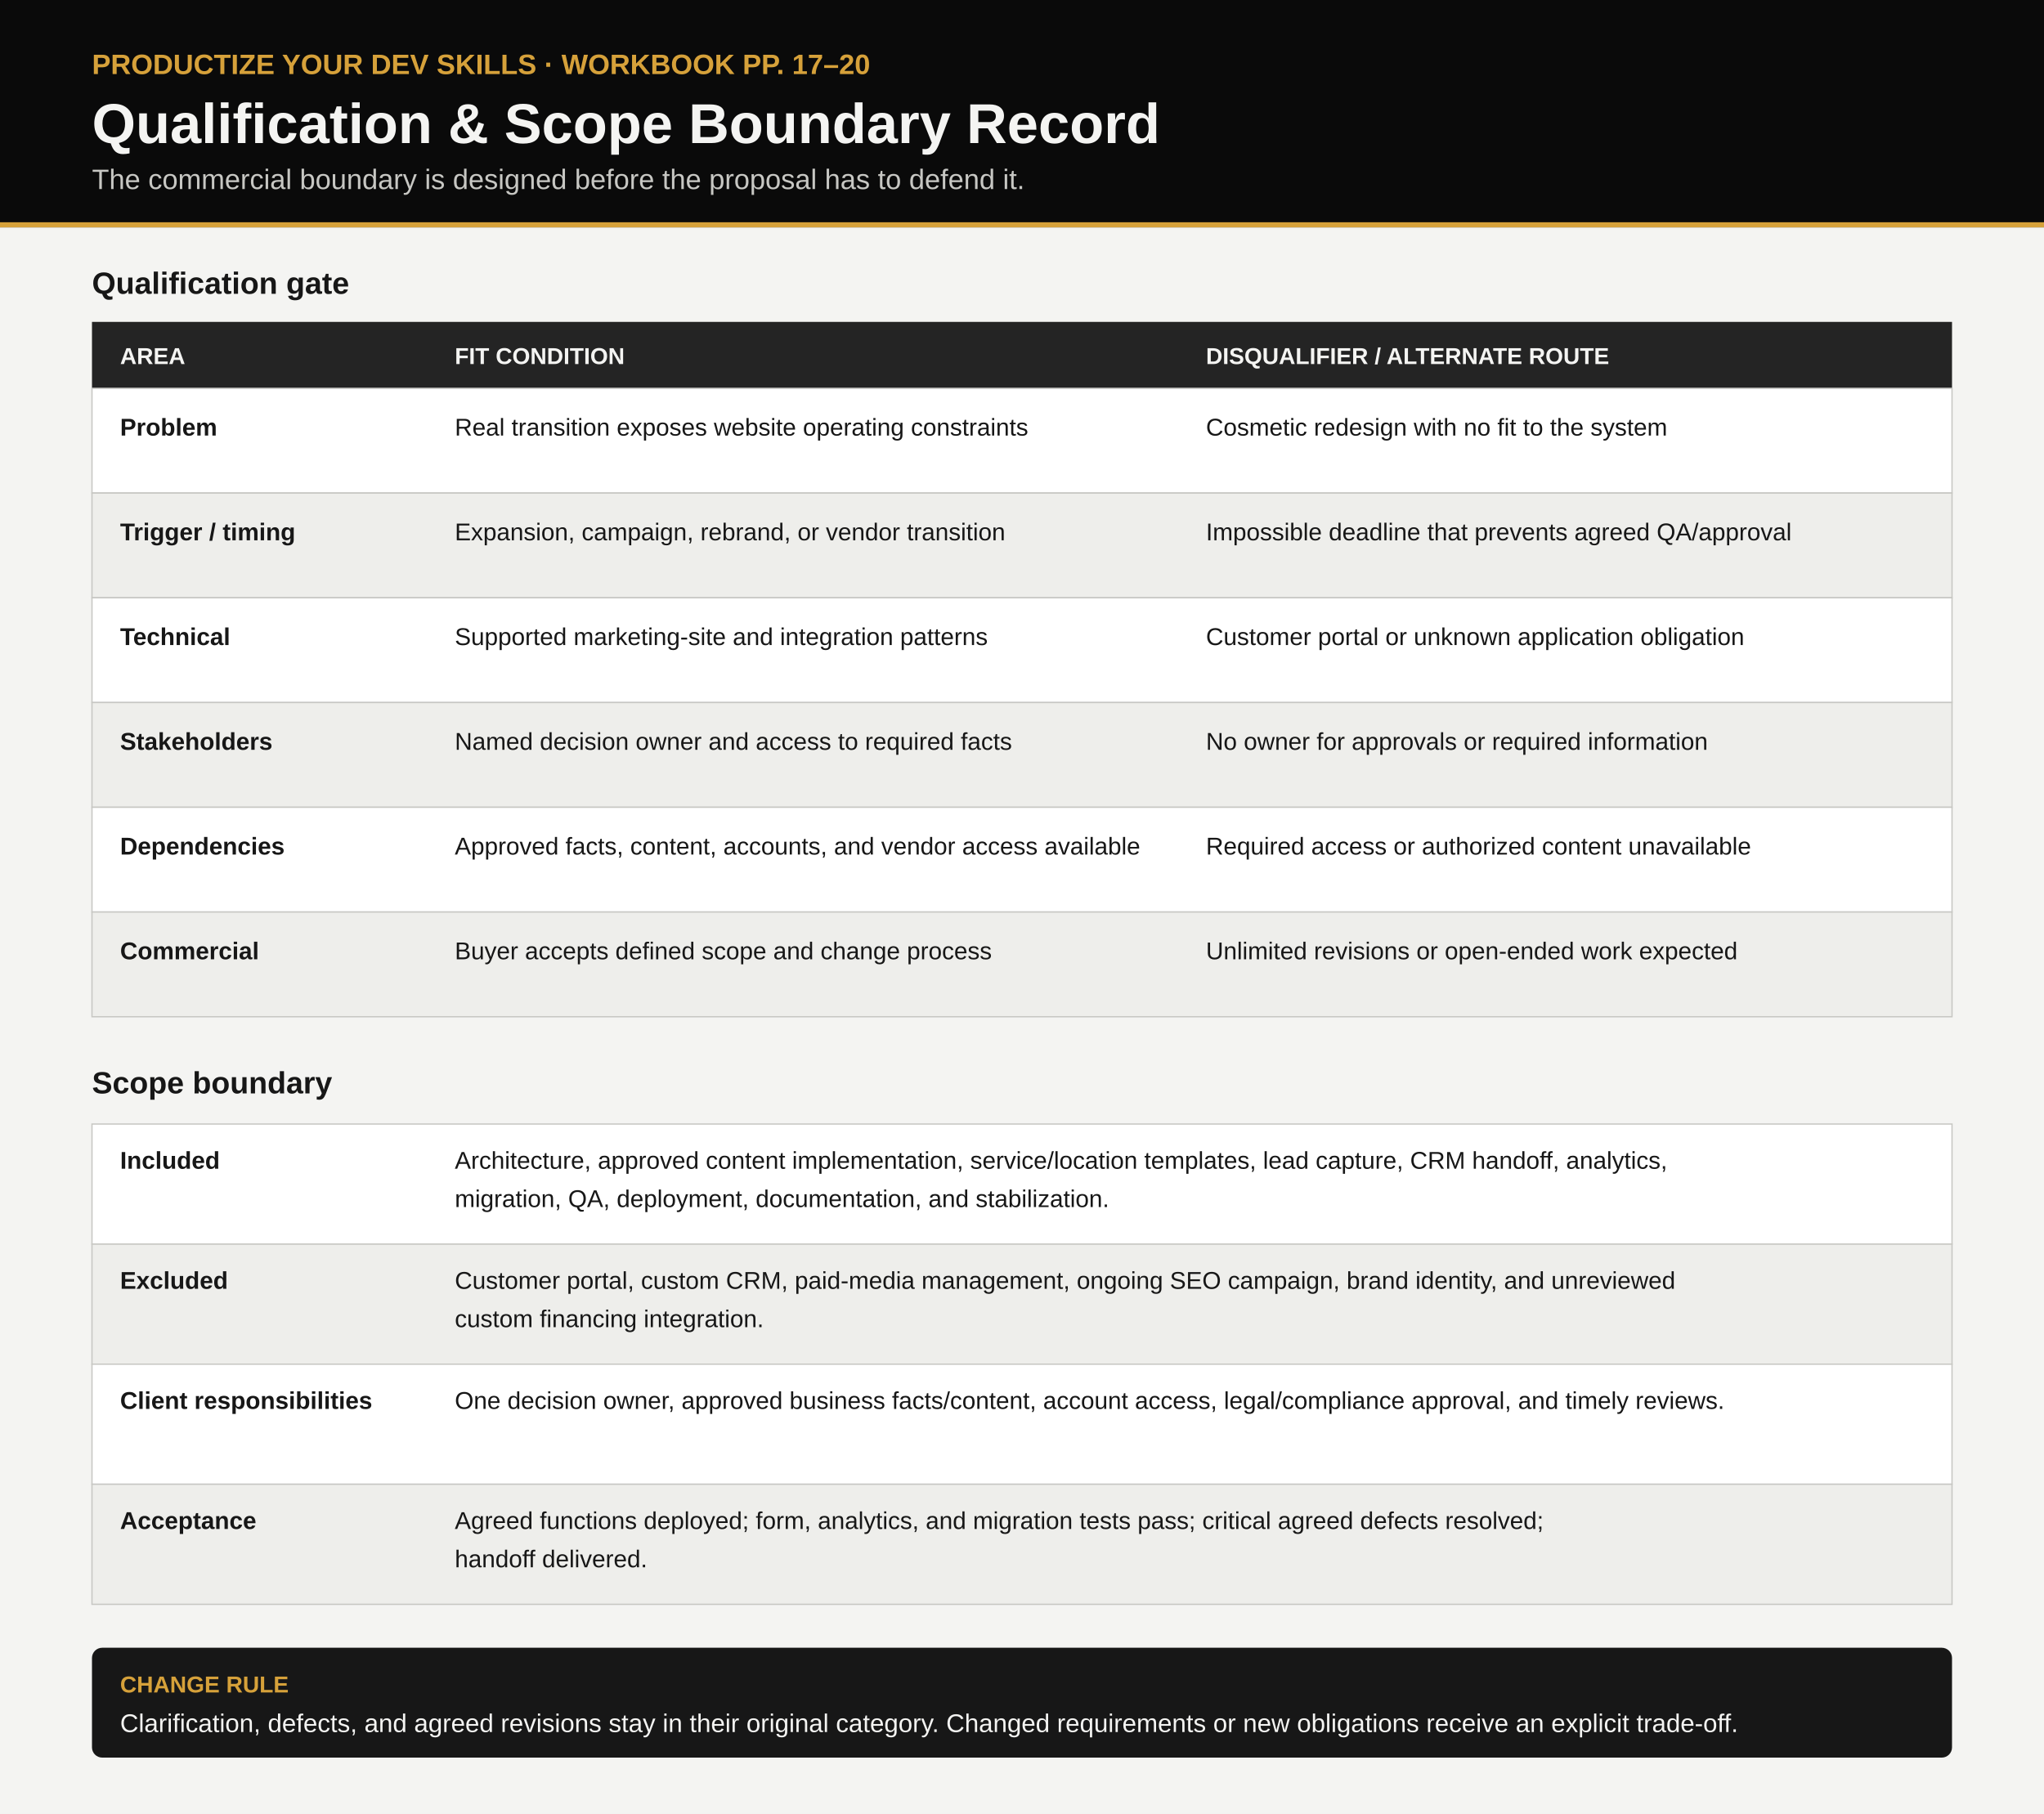
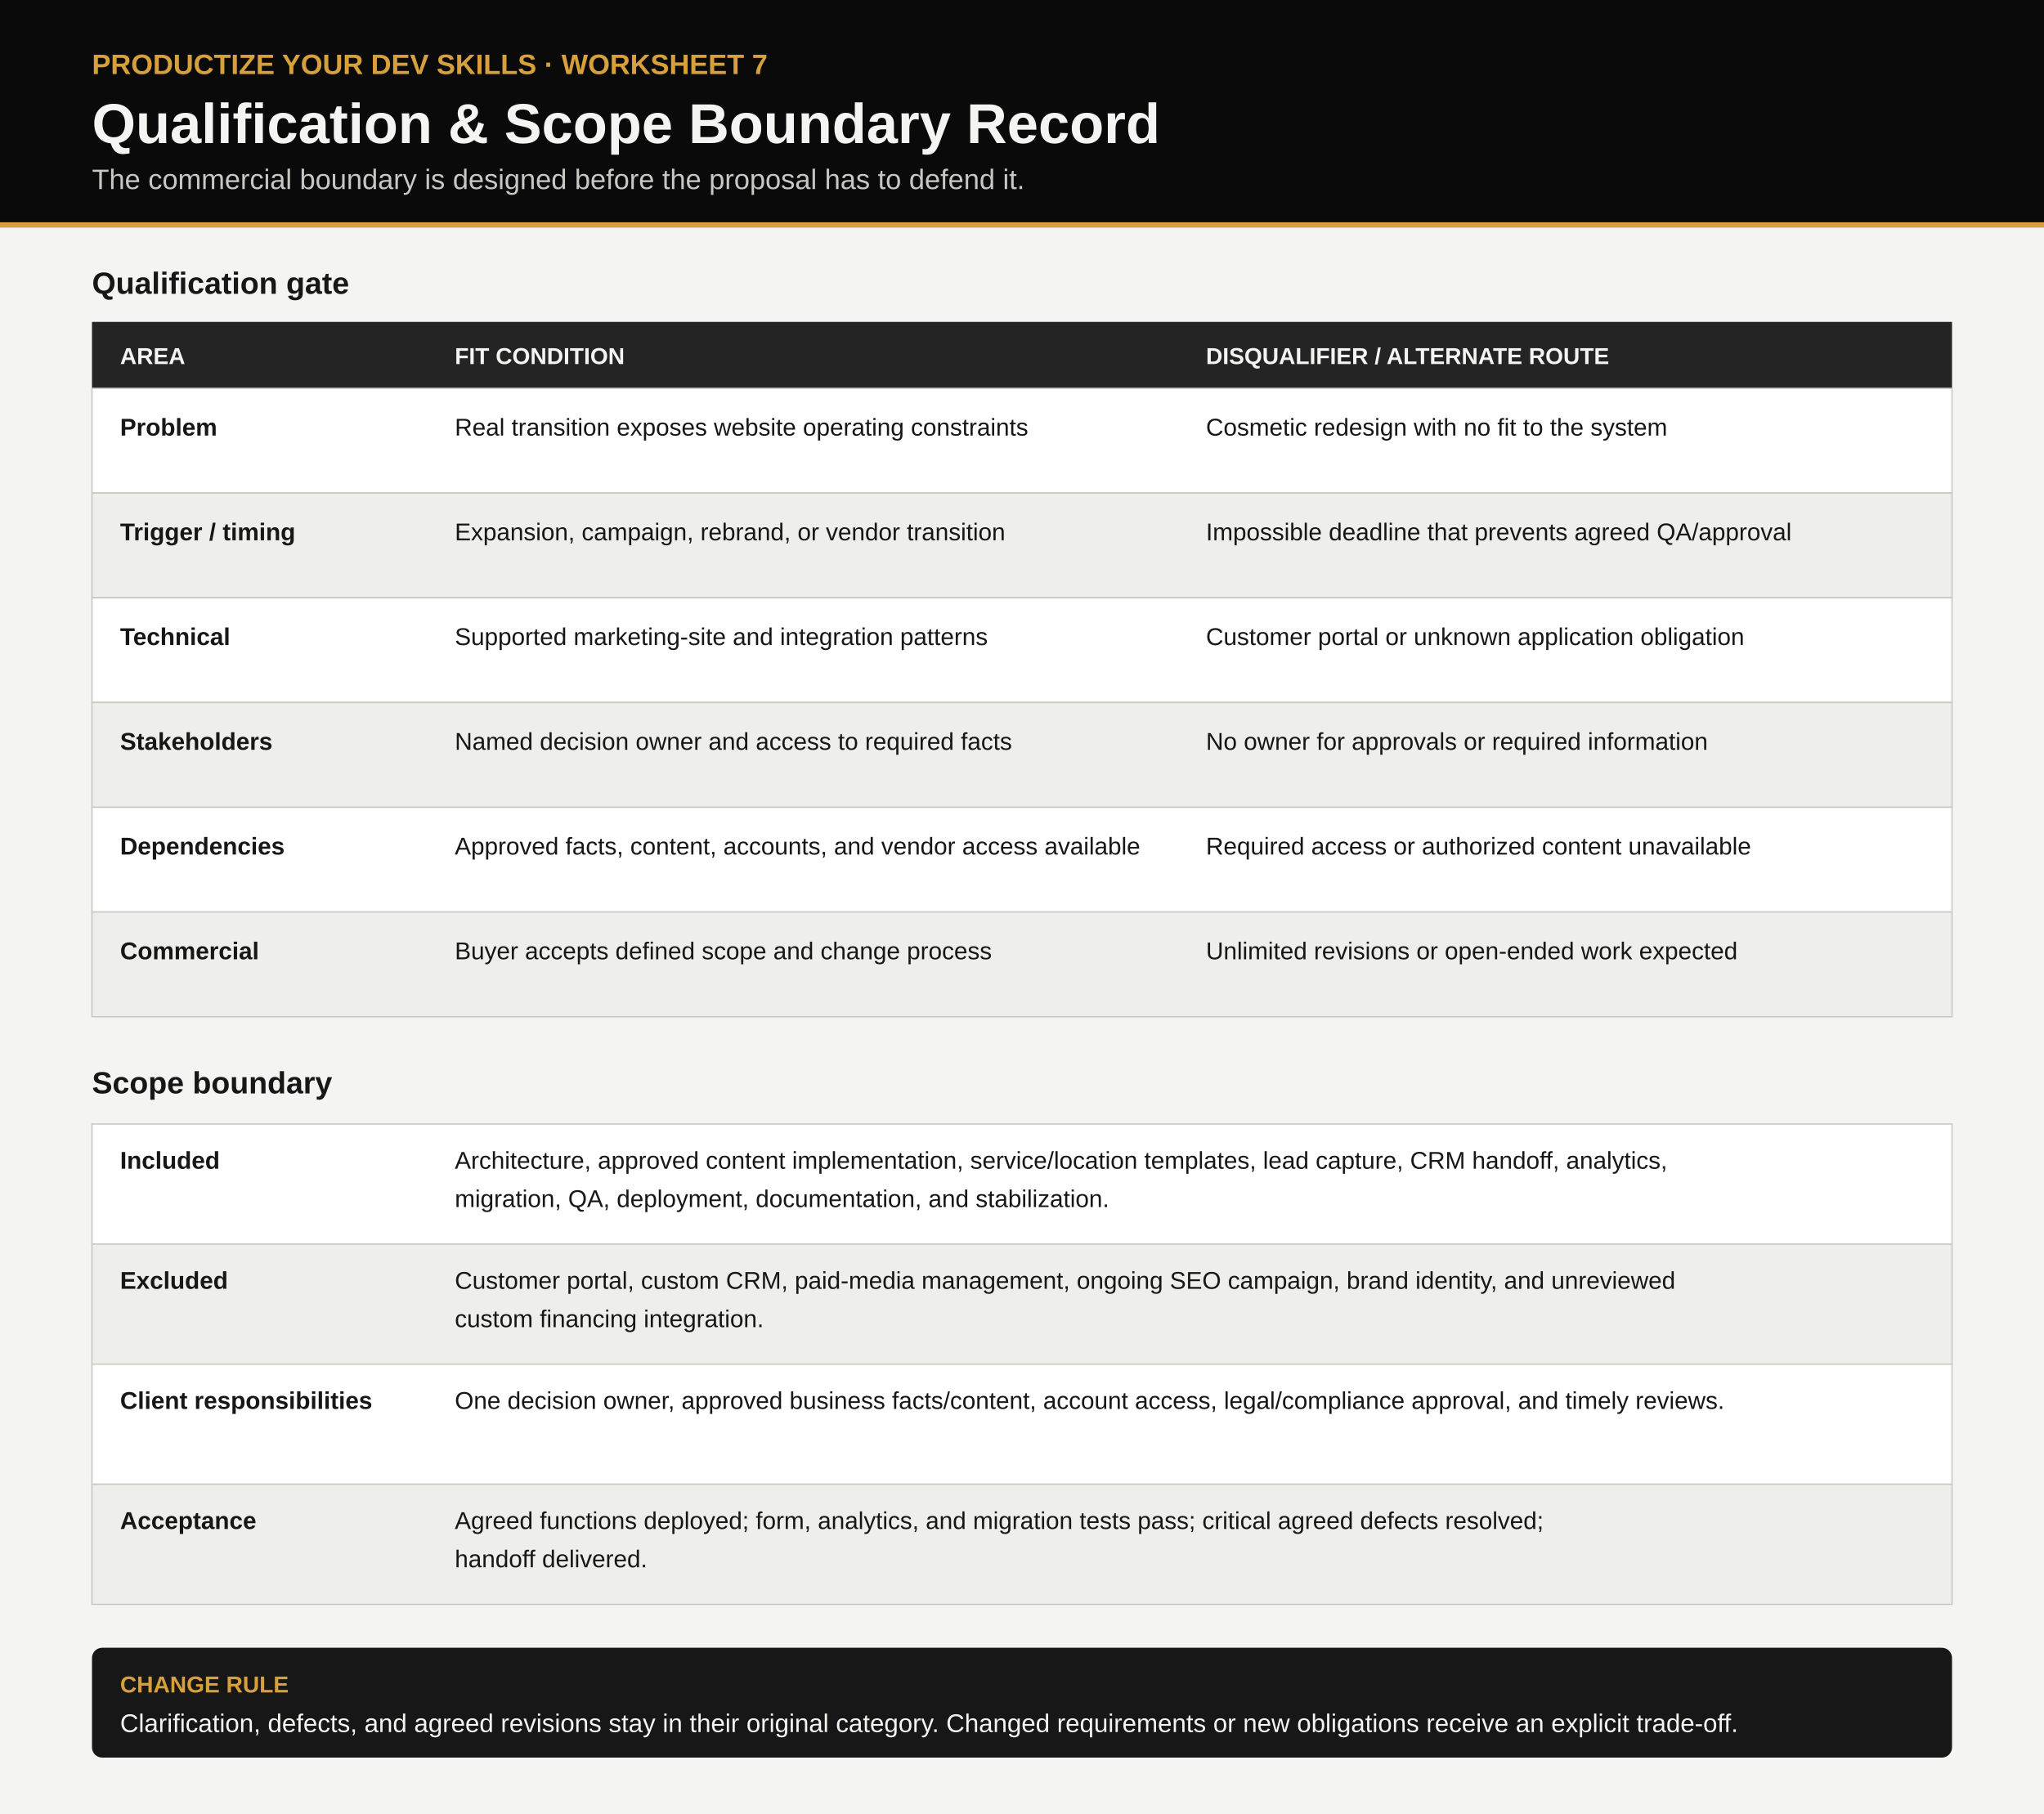
<svg xmlns="http://www.w3.org/2000/svg" width="1600" height="1420" viewBox="0 0 1600 1420" role="img" aria-labelledby="title desc">
  <rect width="1600" height="1420" fill="#f4f4f2" />
  <rect width="1600" height="178" fill="#0a0a0a" />
  <rect y="174" width="1600" height="4" fill="#d6a13a" />
-   <text x="72" y="58" font-family="Arial,sans-serif" font-size="22" font-weight="700" fill="#d6a13a">PRODUCTIZE YOUR DEV SKILLS · WORKBOOK PP. 17–20</text>
+   <text x="72" y="58" font-family="Arial,sans-serif" font-size="22" font-weight="700" fill="#d6a13a">PRODUCTIZE YOUR DEV SKILLS · WORKSHEET 7</text>
  <text x="72" y="112" font-family="Arial,sans-serif" font-size="44" font-weight="700" fill="#f4f4f2">Qualification &amp; Scope Boundary Record</text>
  <text x="72" y="148" font-family="Arial,sans-serif" font-size="22" fill="#c7c7c3">The commercial boundary is designed before the proposal has to defend it.</text>
  <g font-family="Arial,sans-serif" fill="#171717">
    <text x="72" y="230" font-size="24" font-weight="700">Qualification gate</text>
    <rect x="72" y="252" width="1456" height="52" fill="#242424" />
    <text x="94" y="285" font-size="18" font-weight="700" fill="#f4f4f2">AREA</text>
    <text x="356" y="285" font-size="18" font-weight="700" fill="#f4f4f2">FIT CONDITION</text>
    <text x="944" y="285" font-size="18" font-weight="700" fill="#f4f4f2">DISQUALIFIER / ALTERNATE ROUTE</text>
    <g font-size="19">
      <rect x="72" y="304" width="1456" height="82" fill="#fff" stroke="#c7c7c3" />
      <text x="94" y="341" font-weight="700">Problem</text>
      <text x="356" y="341">Real transition exposes website operating constraints</text>
      <text x="944" y="341">Cosmetic redesign with no fit to the system</text>
      <rect x="72" y="386" width="1456" height="82" fill="#eeeeeb" stroke="#c7c7c3" />
      <text x="94" y="423" font-weight="700">Trigger / timing</text>
      <text x="356" y="423">Expansion, campaign, rebrand, or vendor transition</text>
      <text x="944" y="423">Impossible deadline that prevents agreed QA/approval</text>
      <rect x="72" y="468" width="1456" height="82" fill="#fff" stroke="#c7c7c3" />
      <text x="94" y="505" font-weight="700">Technical</text>
      <text x="356" y="505">Supported marketing-site and integration patterns</text>
      <text x="944" y="505">Customer portal or unknown application obligation</text>
      <rect x="72" y="550" width="1456" height="82" fill="#eeeeeb" stroke="#c7c7c3" />
      <text x="94" y="587" font-weight="700">Stakeholders</text>
      <text x="356" y="587">Named decision owner and access to required facts</text>
      <text x="944" y="587">No owner for approvals or required information</text>
      <rect x="72" y="632" width="1456" height="82" fill="#fff" stroke="#c7c7c3" />
      <text x="94" y="669" font-weight="700">Dependencies</text>
      <text x="356" y="669">Approved facts, content, accounts, and vendor access available</text>
      <text x="944" y="669">Required access or authorized content unavailable</text>
      <rect x="72" y="714" width="1456" height="82" fill="#eeeeeb" stroke="#c7c7c3" />
      <text x="94" y="751" font-weight="700">Commercial</text>
      <text x="356" y="751">Buyer accepts defined scope and change process</text>
      <text x="944" y="751">Unlimited revisions or open-ended work expected</text>
    </g>
    <text x="72" y="856" font-size="24" font-weight="700">Scope boundary</text>
    <g font-size="19">
      <rect x="72" y="880" width="1456" height="94" fill="#fff" stroke="#c7c7c3" />
      <text x="94" y="915" font-weight="700">Included</text>
      <text x="356" y="915">Architecture, approved content implementation, service/location templates, lead capture, CRM handoff, analytics,</text>
      <text x="356" y="945">migration, QA, deployment, documentation, and stabilization.</text>
      <rect x="72" y="974" width="1456" height="94" fill="#eeeeeb" stroke="#c7c7c3" />
      <text x="94" y="1009" font-weight="700">Excluded</text>
      <text x="356" y="1009">Customer portal, custom CRM, paid-media management, ongoing SEO campaign, brand identity, and unreviewed</text>
      <text x="356" y="1039">custom financing integration.</text>
      <rect x="72" y="1068" width="1456" height="94" fill="#fff" stroke="#c7c7c3" />
      <text x="94" y="1103" font-weight="700">Client responsibilities</text>
      <text x="356" y="1103">One decision owner, approved business facts/content, account access, legal/compliance approval, and timely reviews.</text>
      <rect x="72" y="1162" width="1456" height="94" fill="#eeeeeb" stroke="#c7c7c3" />
      <text x="94" y="1197" font-weight="700">Acceptance</text>
      <text x="356" y="1197">Agreed functions deployed; form, analytics, and migration tests pass; critical agreed defects resolved;</text>
      <text x="356" y="1227">handoff delivered.</text>
    </g>
    <rect x="72" y="1290" width="1456" height="86" rx="8" fill="#171717" />
    <text x="94" y="1325" font-size="18" font-weight="700" fill="#d6a13a">CHANGE RULE</text>
    <text x="94" y="1356" font-size="20" fill="#f4f4f2">Clarification, defects, and agreed revisions stay in their original category. Changed requirements or new obligations receive an explicit trade-off.</text>
  </g>
</svg>
